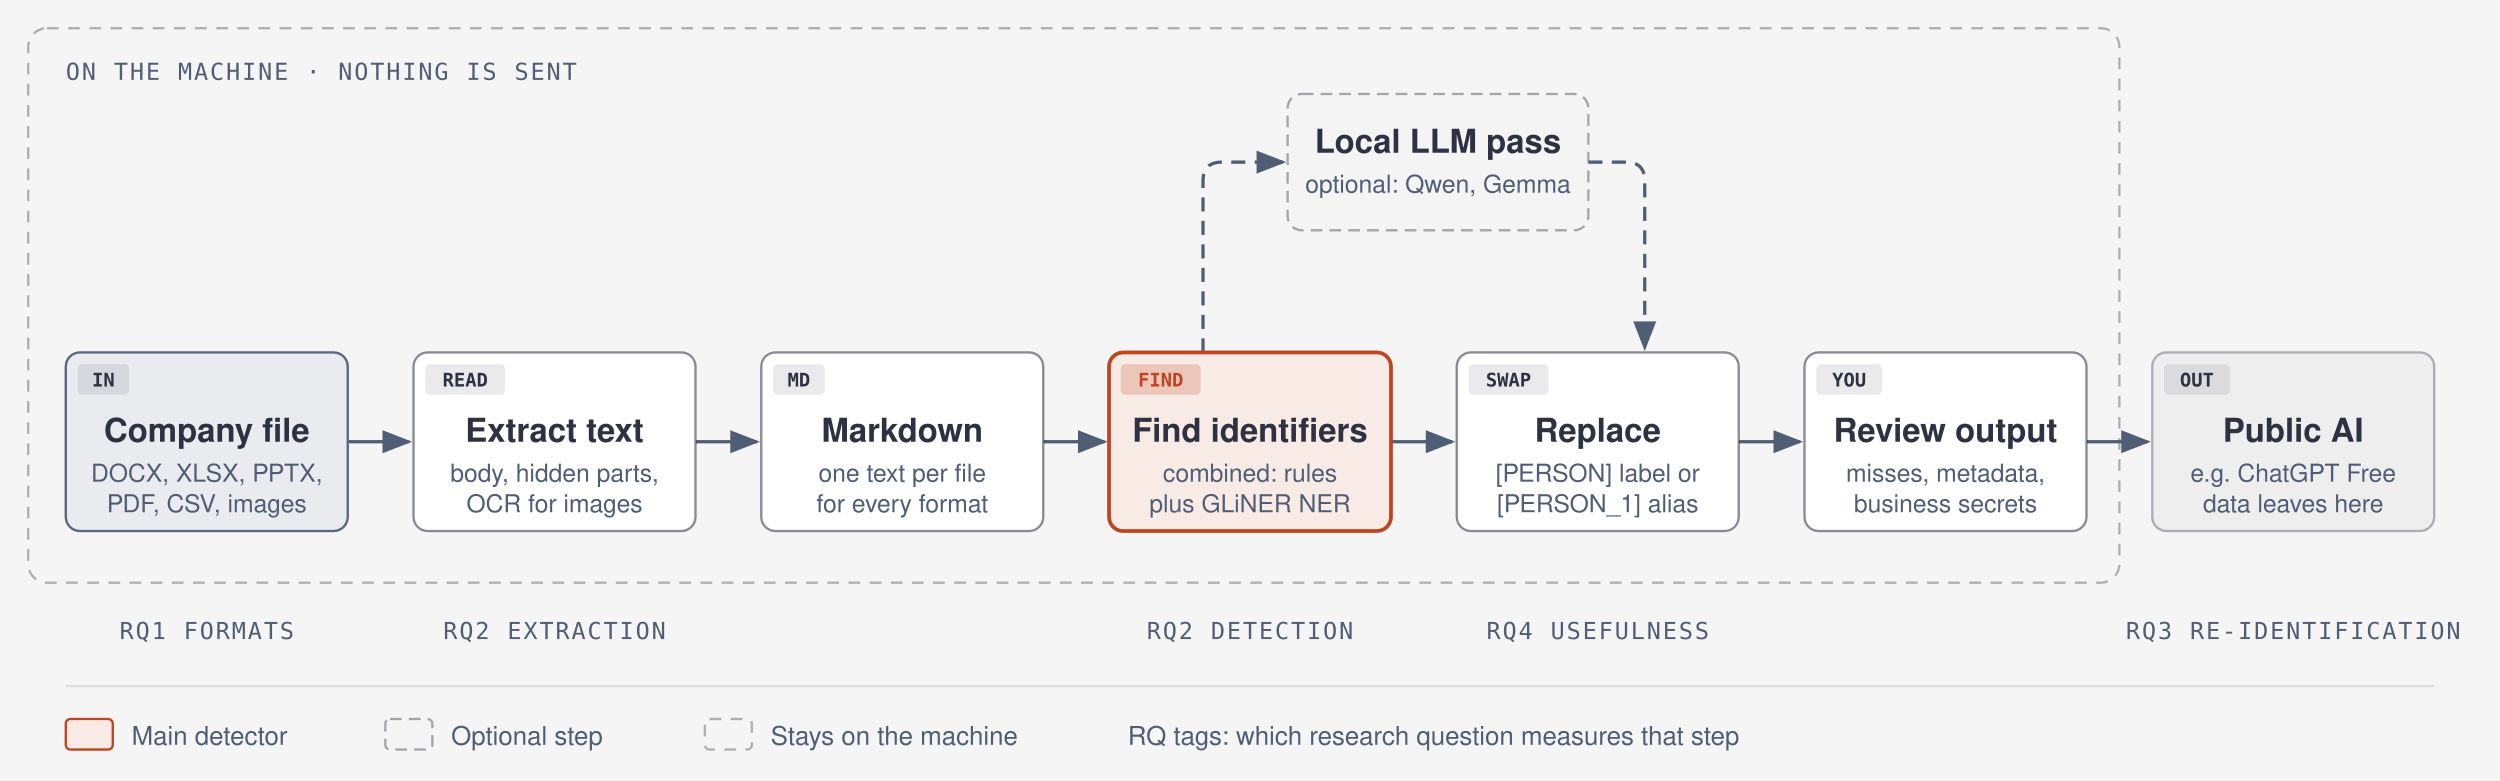
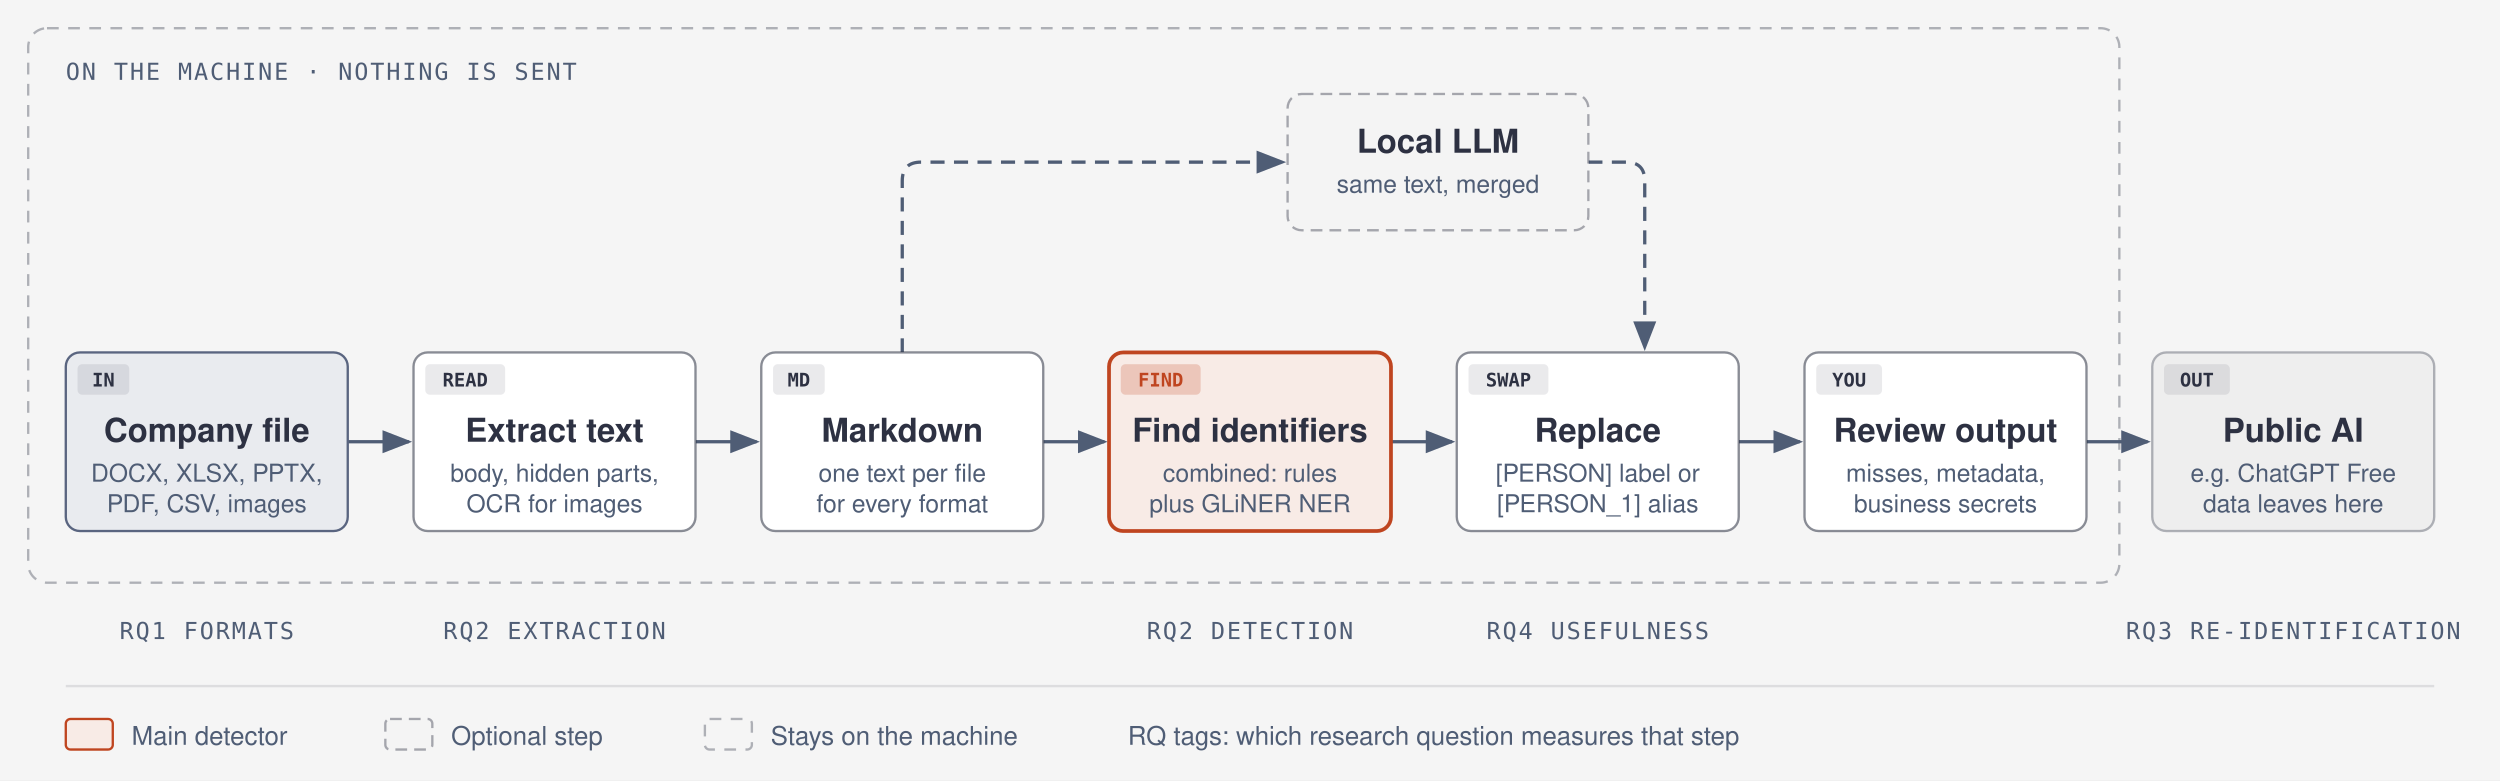
<svg xmlns="http://www.w3.org/2000/svg" viewBox="0 0 1064 332" role="img" aria-labelledby="pipeline-title pipeline-desc">
  <style>
    text{font-family:'Geist',system-ui,-apple-system,'Segoe UI',Helvetica,Arial,sans-serif}
    .mono{font-family:'Geist Mono',ui-monospace,'SFMono-Regular',Menlo,Consolas,monospace}
    .connector{fill:none;stroke:#4f5d75;stroke-width:1.4}
    .connector.optional{stroke-dasharray:6,4}
    .node-mask{fill:#f5f5f5}
    .node{fill:#ffffff;stroke:rgba(45,49,66,.55)}
    .node.focal{fill:#f8ebe6;stroke:#bf4520;stroke-width:1.6}
    .node.input{fill:#e9ebef;stroke:#5a6580}
    .node.optional{fill:#f4f4f4;stroke:rgba(45,49,66,.40);stroke-dasharray:5,3}
    .node.external{fill:#eeeeee;stroke:rgba(45,49,66,.35)}
    .role{fill:rgba(45,49,66,.10)}
    .role.focal{fill:rgba(191,69,32,.22)}
    .role-text{fill:#2d3142;font-size:8px;font-weight:600}
    .role-text.focal{fill:#bf4520}
    .node-title{fill:#2d3142;font-size:14px;font-weight:600}
    .node-sub{fill:#4f5d75;font-size:10.5px}
    .boundary{fill:none;stroke:rgba(45,49,66,.35);stroke-dasharray:5,4}
    .tag{fill:#4f5d75;font-size:10px;font-weight:500;letter-spacing:.08em}
    .legend-text{fill:#4f5d75;font-size:11px}
  </style>
  <defs>
    <marker id="pipeline-arrow" markerWidth="9" markerHeight="7" refX="8" refY="3.5" orient="auto">
      <polygon points="0 0,9 3.5,0 7" fill="#4f5d75" />
    </marker>
  </defs>
  <rect width="1064" height="332" fill="#f5f5f5" />
  <rect class="boundary" x="12" y="12" width="890" height="236" rx="8" />
  <text class="tag mono" x="28" y="34">ON THE MACHINE · NOTHING IS SENT</text>
  <line class="connector" x1="148" y1="188" x2="174" y2="188" marker-end="url(#pipeline-arrow)" />
  <line class="connector" x1="296" y1="188" x2="322" y2="188" marker-end="url(#pipeline-arrow)" />
  <line class="connector" x1="444" y1="188" x2="470" y2="188" marker-end="url(#pipeline-arrow)" />
  <line class="connector" x1="592" y1="188" x2="618" y2="188" marker-end="url(#pipeline-arrow)" />
  <line class="connector" x1="740" y1="188" x2="766" y2="188" marker-end="url(#pipeline-arrow)" />
  <line class="connector" x1="888" y1="188" x2="914" y2="188" marker-end="url(#pipeline-arrow)" />
-   <path class="connector optional" d="M512 150 V77 Q512 69 520 69 H546" marker-end="url(#pipeline-arrow)" />
+   <path class="connector optional" d="M384 150 V77 Q384 69 392 69 H546" marker-end="url(#pipeline-arrow)" />
  <path class="connector optional" d="M676 69 H692 Q700 69 700 77 V148" marker-end="url(#pipeline-arrow)" />
  <g text-anchor="middle">
    <rect class="node-mask" x="28" y="150" width="120" height="76" rx="6" />
    <rect class="node input" x="28" y="150" width="120" height="76" rx="6" />
    <rect class="role" x="33" y="155" width="22" height="13" rx="2" />
    <text class="role-text mono" x="44" y="164.5">IN</text>
    <text class="node-title" x="88" y="188">Company file</text>
    <text class="node-sub" x="88" y="205">DOCX, XLSX, PPTX,</text>
    <text class="node-sub" x="88" y="218">PDF, CSV, images</text>
    <text class="tag mono" x="88" y="272">RQ1 FORMATS</text>
    <rect class="node-mask" x="176" y="150" width="120" height="76" rx="6" />
    <rect class="node" x="176" y="150" width="120" height="76" rx="6" />
    <rect class="role" x="181" y="155" width="34" height="13" rx="2" />
    <text class="role-text mono" x="198" y="164.5">READ</text>
    <text class="node-title" x="236" y="188">Extract text</text>
    <text class="node-sub" x="236" y="205">body, hidden parts,</text>
    <text class="node-sub" x="236" y="218">OCR for images</text>
    <text class="tag mono" x="236" y="272">RQ2 EXTRACTION</text>
    <rect class="node-mask" x="324" y="150" width="120" height="76" rx="6" />
    <rect class="node" x="324" y="150" width="120" height="76" rx="6" />
    <rect class="role" x="329" y="155" width="22" height="13" rx="2" />
    <text class="role-text mono" x="340" y="164.5">MD</text>
    <text class="node-title" x="384" y="188">Markdown</text>
    <text class="node-sub" x="384" y="205">one text per file</text>
    <text class="node-sub" x="384" y="218">for every format</text>
    <rect class="node-mask" x="472" y="150" width="120" height="76" rx="6" />
    <rect class="node focal" x="472" y="150" width="120" height="76" rx="6" />
    <rect class="role focal" x="477" y="155" width="34" height="13" rx="2" />
    <text class="role-text focal mono" x="494" y="164.5">FIND</text>
    <text class="node-title" x="532" y="188">Find identifiers</text>
    <text class="node-sub" x="532" y="205">combined: rules</text>
    <text class="node-sub" x="532" y="218">plus GLiNER NER</text>
    <text class="tag mono" x="532" y="272">RQ2 DETECTION</text>
    <rect class="node-mask" x="620" y="150" width="120" height="76" rx="6" />
    <rect class="node" x="620" y="150" width="120" height="76" rx="6" />
    <rect class="role" x="625" y="155" width="34" height="13" rx="2" />
    <text class="role-text mono" x="642" y="164.5">SWAP</text>
    <text class="node-title" x="680" y="188">Replace</text>
    <text class="node-sub" x="680" y="205">[PERSON] label or</text>
    <text class="node-sub" x="680" y="218">[PERSON_1] alias</text>
    <text class="tag mono" x="680" y="272">RQ4 USEFULNESS</text>
    <rect class="node-mask" x="768" y="150" width="120" height="76" rx="6" />
    <rect class="node" x="768" y="150" width="120" height="76" rx="6" />
    <rect class="role" x="773" y="155" width="28" height="13" rx="2" />
    <text class="role-text mono" x="787" y="164.5">YOU</text>
    <text class="node-title" x="828" y="188">Review output</text>
    <text class="node-sub" x="828" y="205">misses, metadata,</text>
    <text class="node-sub" x="828" y="218">business secrets</text>
    <rect class="node-mask" x="916" y="150" width="120" height="76" rx="6" />
    <rect class="node external" x="916" y="150" width="120" height="76" rx="6" />
    <rect class="role" x="921" y="155" width="28" height="13" rx="2" />
    <text class="role-text mono" x="935" y="164.5">OUT</text>
    <text class="node-title" x="976" y="188">Public AI</text>
    <text class="node-sub" x="976" y="205">e.g. ChatGPT Free</text>
    <text class="node-sub" x="976" y="218">data leaves here</text>
    <text class="tag mono" x="976" y="272">RQ3 RE-IDENTIFICATION</text>
    <rect class="node-mask" x="548" y="40" width="128" height="58" rx="6" />
    <rect class="node optional" x="548" y="40" width="128" height="58" rx="6" />
-     <text class="node-title" x="612" y="65">Local LLM pass</text>
-     <text class="node-sub" x="612" y="82">optional: Qwen, Gemma</text>
+     <text class="node-title" x="612" y="65">Local LLM</text>
+     <text class="node-sub" x="612" y="82">same text, merged</text>
  </g>
  <line x1="28" y1="292" x2="1036" y2="292" stroke="rgba(45,49,66,.12)" />
  <rect x="28" y="306" width="20" height="13" rx="2" fill="#f8ebe6" stroke="#bf4520" />
  <text class="legend-text" x="56" y="317">Main detector</text>
  <rect x="164" y="306" width="20" height="13" rx="2" fill="#f4f4f4" stroke="rgba(45,49,66,.40)" stroke-dasharray="5,3" />
  <text class="legend-text" x="192" y="317">Optional step</text>
  <rect x="300" y="306" width="20" height="13" rx="2" fill="none" stroke="rgba(45,49,66,.35)" stroke-dasharray="5,4" />
  <text class="legend-text" x="328" y="317">Stays on the machine</text>
  <text class="legend-text" x="480" y="317">RQ tags: which research question measures that step</text>
</svg>
